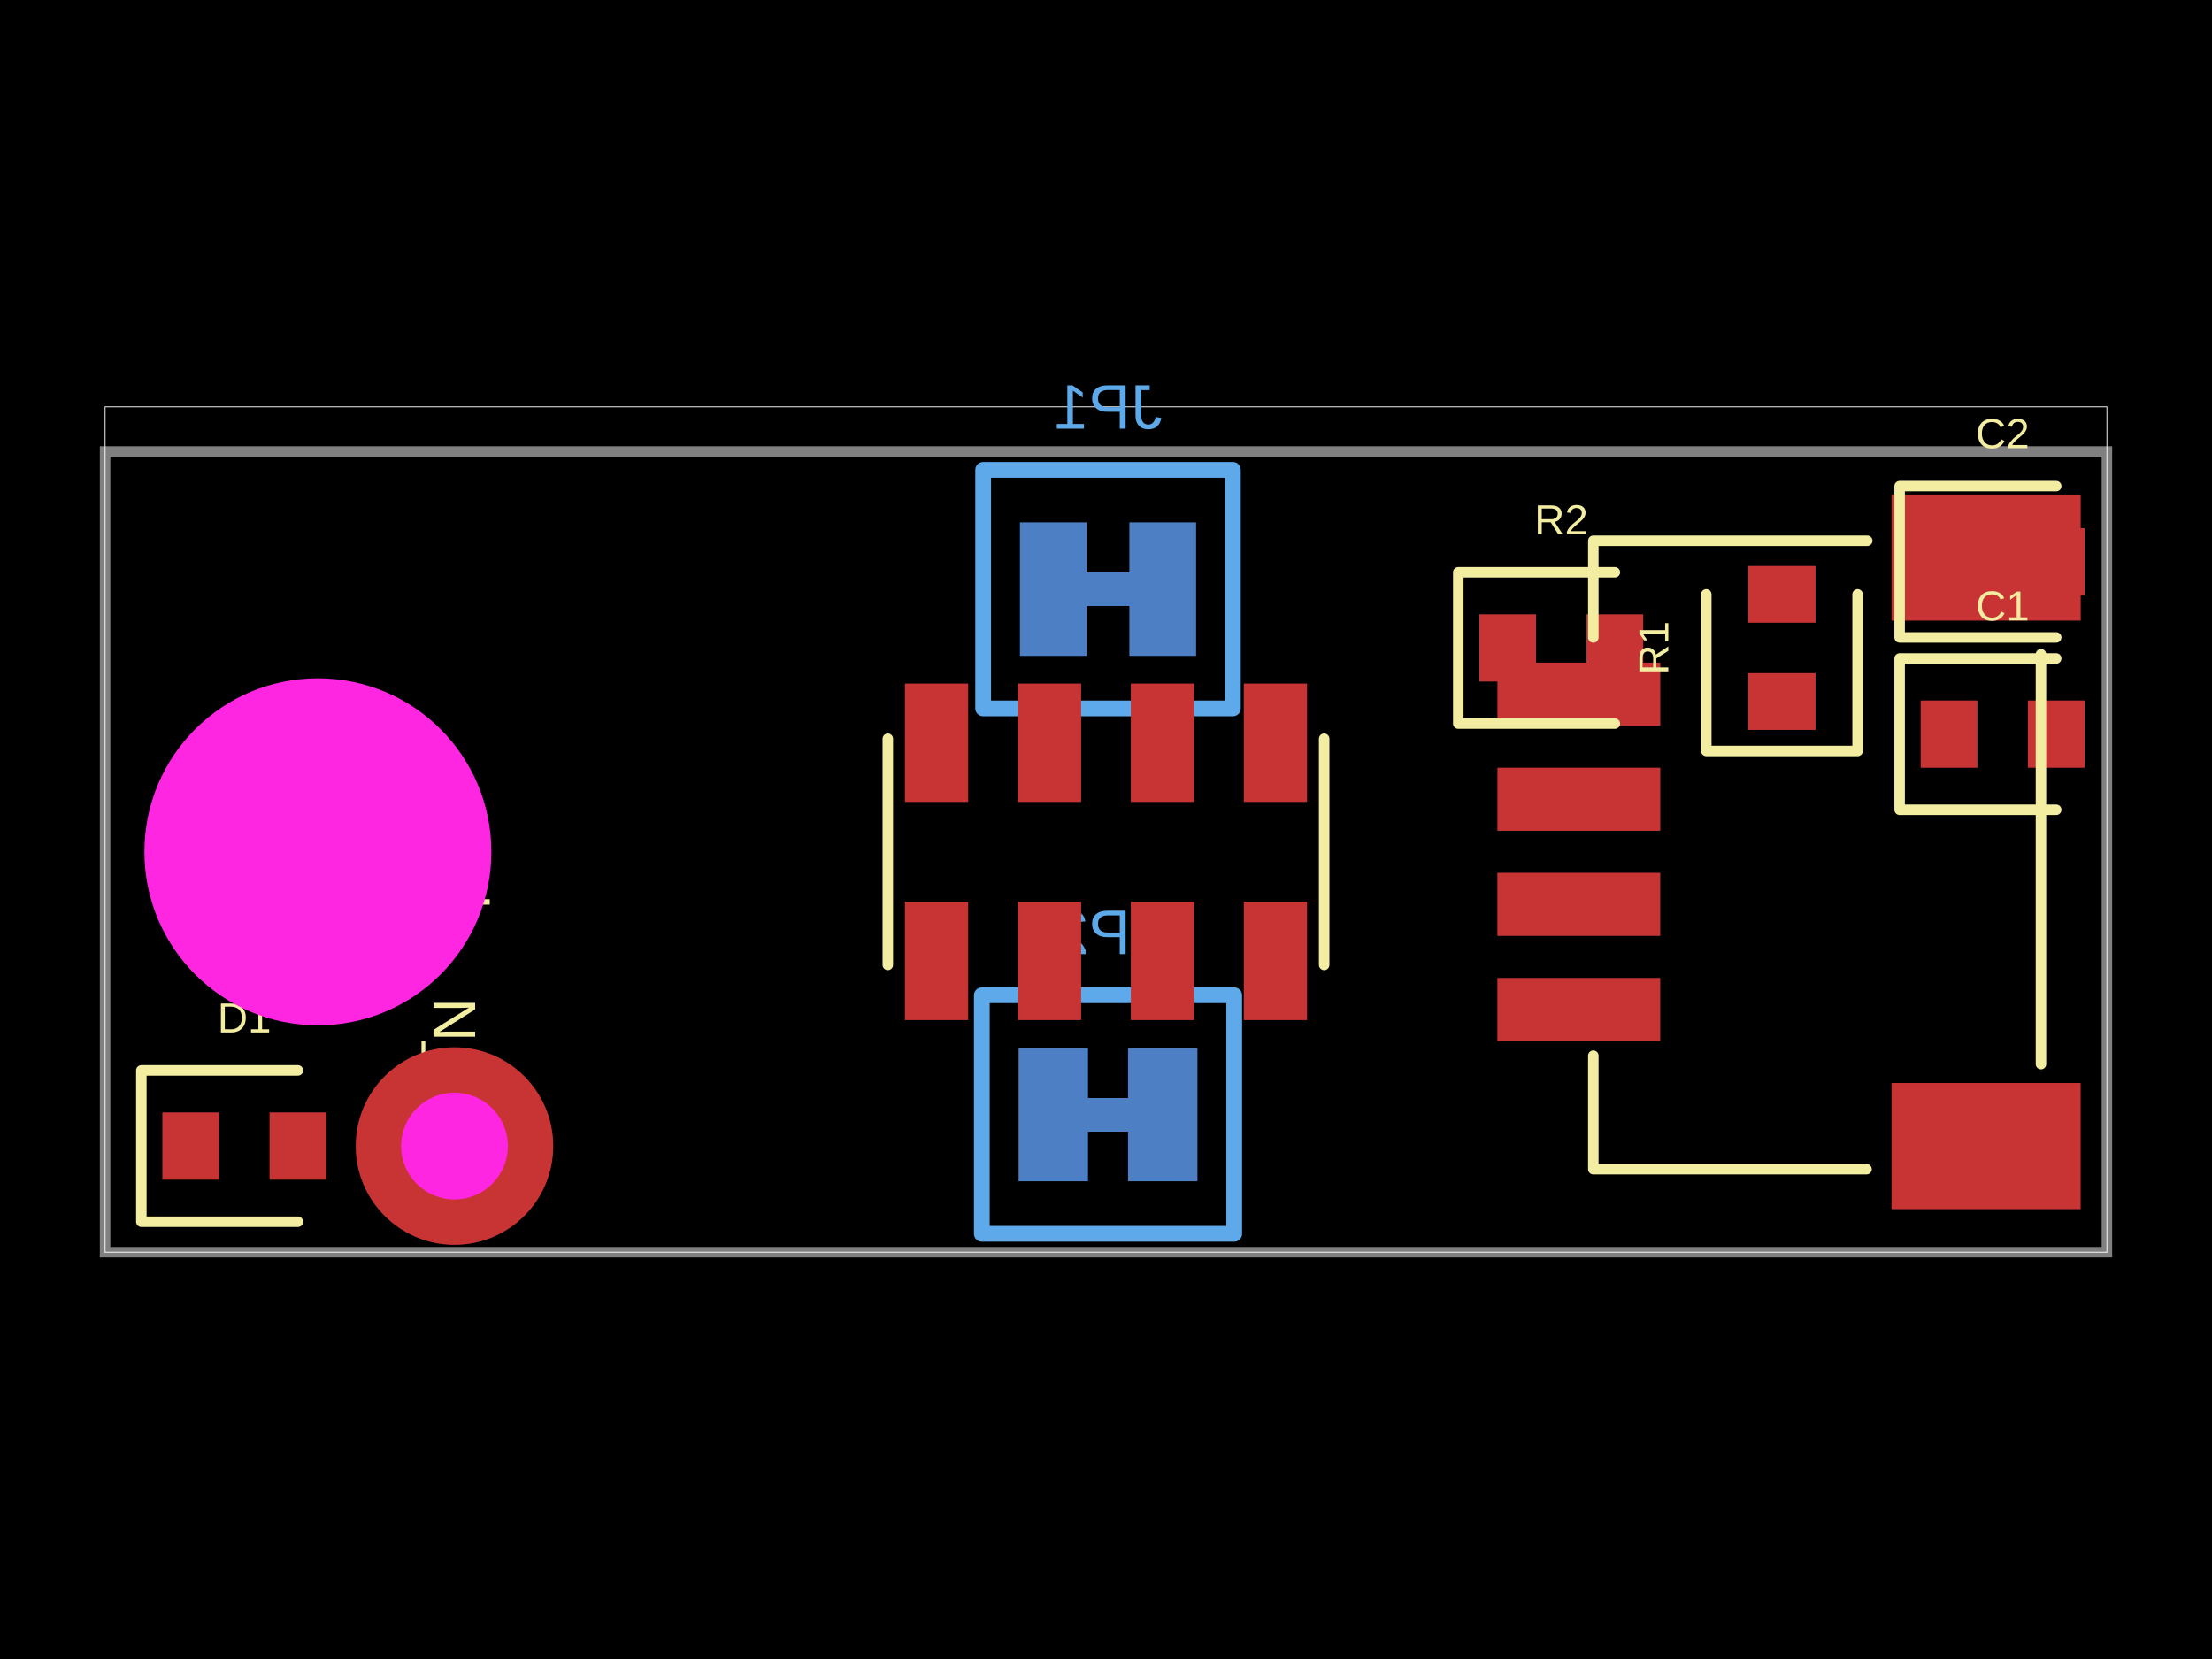
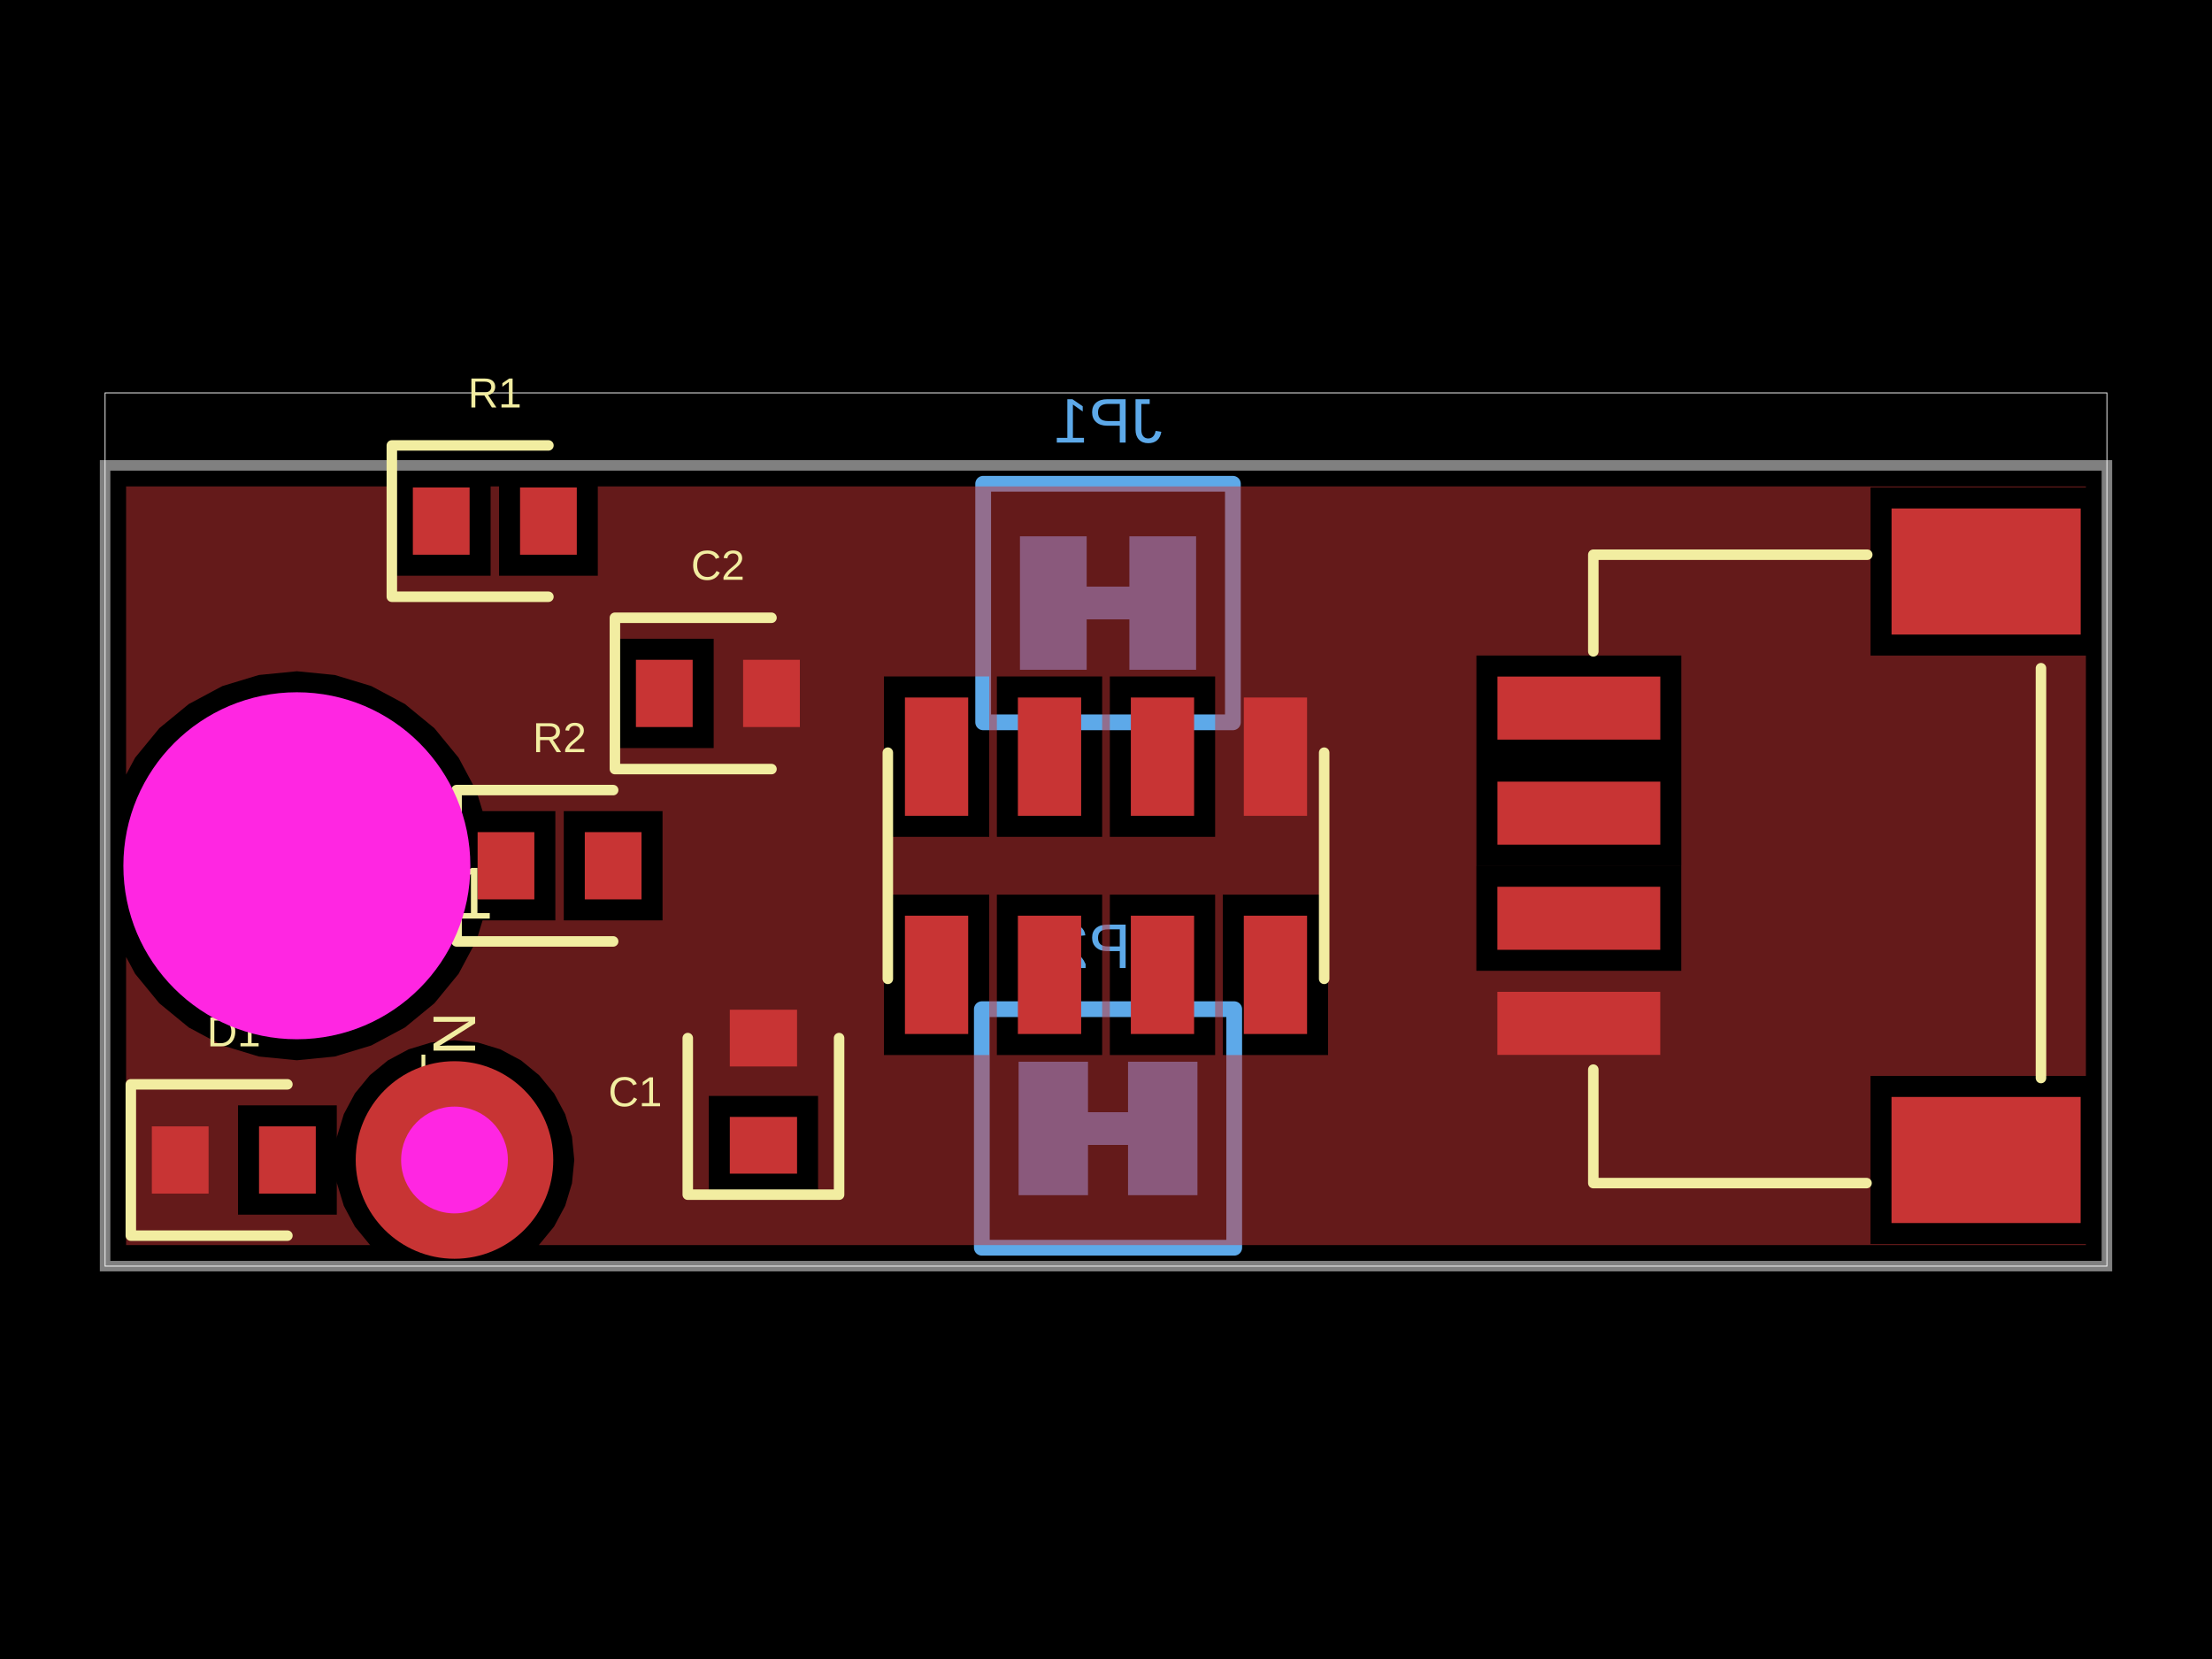
- <svg xmlns="http://www.w3.org/2000/svg" width="800" height="600" data-software-used-string="@tscircuit/core@0.0.862">
+ <svg xmlns="http://www.w3.org/2000/svg" width="800" height="600" data-software-used-string="@tscircuit/core@0.0.1015">
  <style />
  <rect class="boundary" x="0" y="0" fill="#000" width="800" height="600" data-type="pcb_background" data-pcb-layer="global" />
-   <rect class="pcb-boundary" fill="none" stroke="#fff" stroke-width="0.3" x="38.005" y="147.126" width="723.99" height="305.748" data-type="pcb_boundary" data-pcb-layer="global" />
-   <rect class="pcb-pad" fill="rgb(77, 127, 196)" x="408.456" y="188.931" width="24.133" height="48.266" data-type="pcb_smtpad" data-pcb-layer="bottom" />
-   <rect class="pcb-pad" fill="rgb(77, 127, 196)" x="368.878" y="188.931" width="24.133" height="48.266" data-type="pcb_smtpad" data-pcb-layer="bottom" />
-   <path class="pcb-trace" stroke="rgb(77, 127, 196)" fill="none" d="M 408.456 213.064 L 393.011 213.064" stroke-width="12.067" stroke-linecap="round" stroke-linejoin="round" shape-rendering="crispEdges" data-type="pcb_trace" data-pcb-layer="bottom" />
-   <rect class="pcb-pad" fill="rgb(77, 127, 196)" x="407.973" y="378.955" width="25.098" height="48.266" data-type="pcb_smtpad" data-pcb-layer="bottom" />
-   <rect class="pcb-pad" fill="rgb(77, 127, 196)" x="368.395" y="378.955" width="25.098" height="48.266" data-type="pcb_smtpad" data-pcb-layer="bottom" />
-   <path class="pcb-trace" stroke="rgb(77, 127, 196)" fill="none" d="M 407.973 403.088 L 393.494 403.088" stroke-width="12.067" stroke-linecap="round" stroke-linejoin="round" shape-rendering="crispEdges" data-type="pcb_trace" data-pcb-layer="bottom" />
-   <path class="pcb-silkscreen pcb-silkscreen-bottom" d="M 445.891 256.2 L 355.576 256.2 L 355.576 169.929 L 445.891 169.929 L 445.891 256.2 Z" fill="none" stroke="#5da9e9" stroke-width="5.701" stroke-linecap="round" stroke-linejoin="round" data-pcb-component-id="pcb_component_5" data-pcb-silkscreen-path-id="pcb_silkscreen_path_6" data-type="pcb_silkscreen_path" data-pcb-layer="bottom" />
-   <text x="0" y="0" dx="0" dy="0" fill="#5da9e9" font-family="Arial, sans-serif" font-size="22.803" text-anchor="middle" dominant-baseline="central" transform="matrix(-1,0,0,1,400.7335,147.1259)" class="pcb-silkscreen-text pcb-silkscreen-bottom" data-pcb-silkscreen-text-id="pcb_component_5" stroke="none" data-type="pcb_silkscreen_text" data-pcb-layer="bottom">JP1</text>
-   <path class="pcb-silkscreen pcb-silkscreen-bottom" d="M 446.373 446.223 L 355.094 446.223 L 355.094 359.952 L 446.373 359.952 L 446.373 446.223 Z" fill="none" stroke="#5da9e9" stroke-width="5.701" stroke-linecap="round" stroke-linejoin="round" data-pcb-component-id="pcb_component_6" data-pcb-silkscreen-path-id="pcb_silkscreen_path_7" data-type="pcb_silkscreen_path" data-pcb-layer="bottom" />
-   <text x="0" y="0" dx="0" dy="0" fill="#5da9e9" font-family="Arial, sans-serif" font-size="22.803" text-anchor="middle" dominant-baseline="central" transform="matrix(-1,0,0,1,400.7335,337.1496)" class="pcb-silkscreen-text pcb-silkscreen-bottom" data-pcb-silkscreen-text-id="pcb_component_6" stroke="none" data-type="pcb_silkscreen_text" data-pcb-layer="bottom">JP2</text>
-   <path class="pcb-board" d="M 38.005 452.874 L 761.995 452.874 L 761.995 163.278 L 38.005 163.278 Z" fill="none" stroke="rgba(255, 255, 255, 0.5)" stroke-width="3.8" data-type="pcb_board" data-pcb-layer="board" />
-   <rect class="pcb-pad" fill="rgb(200, 52, 52)" x="449.839" y="247.227" width="22.879" height="42.794" data-type="pcb_smtpad" data-pcb-layer="top" />
-   <rect class="pcb-pad" fill="rgb(200, 52, 52)" x="408.987" y="247.227" width="22.879" height="42.794" data-type="pcb_smtpad" data-pcb-layer="top" />
-   <rect class="pcb-pad" fill="rgb(200, 52, 52)" x="368.134" y="247.227" width="22.879" height="42.794" data-type="pcb_smtpad" data-pcb-layer="top" />
-   <rect class="pcb-pad" fill="rgb(200, 52, 52)" x="327.282" y="247.227" width="22.879" height="42.794" data-type="pcb_smtpad" data-pcb-layer="top" />
-   <rect class="pcb-pad" fill="rgb(200, 52, 52)" x="327.282" y="326.132" width="22.879" height="42.794" data-type="pcb_smtpad" data-pcb-layer="top" />
-   <rect class="pcb-pad" fill="rgb(200, 52, 52)" x="368.134" y="326.132" width="22.879" height="42.794" data-type="pcb_smtpad" data-pcb-layer="top" />
-   <rect class="pcb-pad" fill="rgb(200, 52, 52)" x="408.987" y="326.132" width="22.879" height="42.794" data-type="pcb_smtpad" data-pcb-layer="top" />
-   <rect class="pcb-pad" fill="rgb(200, 52, 52)" x="449.839" y="326.132" width="22.879" height="42.794" data-type="pcb_smtpad" data-pcb-layer="top" />
-   <rect class="pcb-pad" fill="rgb(200, 52, 52)" x="694.631" y="253.344" width="20.523" height="24.323" data-type="pcb_smtpad" data-pcb-layer="top" />
-   <rect class="pcb-pad" fill="rgb(200, 52, 52)" x="733.396" y="253.344" width="20.523" height="24.323" data-type="pcb_smtpad" data-pcb-layer="top" />
-   <rect class="pcb-pad" fill="rgb(200, 52, 52)" x="694.631" y="191.017" width="20.523" height="24.323" data-type="pcb_smtpad" data-pcb-layer="top" />
-   <rect class="pcb-pad" fill="rgb(200, 52, 52)" x="733.396" y="191.017" width="20.523" height="24.323" data-type="pcb_smtpad" data-pcb-layer="top" />
-   <rect class="pcb-pad" fill="rgb(200, 52, 52)" x="632.304" y="243.463" width="24.323" height="20.523" data-type="pcb_smtpad" data-pcb-layer="top" />
-   <rect class="pcb-pad" fill="rgb(200, 52, 52)" x="632.304" y="204.698" width="24.323" height="20.523" data-type="pcb_smtpad" data-pcb-layer="top" />
-   <rect class="pcb-pad" fill="rgb(200, 52, 52)" x="535.011" y="222.18" width="20.523" height="24.323" data-type="pcb_smtpad" data-pcb-layer="top" />
-   <rect class="pcb-pad" fill="rgb(200, 52, 52)" x="573.776" y="222.18" width="20.523" height="24.323" data-type="pcb_smtpad" data-pcb-layer="top" />
-   <rect class="pcb-pad" fill="rgb(200, 52, 52)" x="58.717" y="402.328" width="20.523" height="24.323" data-type="pcb_smtpad" data-pcb-layer="top" />
-   <rect class="pcb-pad" fill="rgb(200, 52, 52)" x="97.482" y="402.328" width="20.523" height="24.323" data-type="pcb_smtpad" data-pcb-layer="top" />
-   <rect class="pcb-pad" fill="rgb(200, 52, 52)" x="541.548" y="315.672" width="58.908" height="22.803" data-type="pcb_smtpad" data-pcb-layer="top" />
-   <rect class="pcb-pad" fill="rgb(200, 52, 52)" x="541.548" y="353.677" width="58.908" height="22.803" data-type="pcb_smtpad" data-pcb-layer="top" />
-   <rect class="pcb-pad" fill="rgb(200, 52, 52)" x="541.567" y="239.653" width="58.908" height="22.803" data-type="pcb_smtpad" data-pcb-layer="top" />
-   <rect class="pcb-pad" fill="rgb(200, 52, 52)" x="541.567" y="277.658" width="58.908" height="22.803" data-type="pcb_smtpad" data-pcb-layer="top" />
-   <rect class="pcb-pad" fill="rgb(200, 52, 52)" x="684.086" y="391.69" width="68.408" height="45.606" data-type="pcb_smtpad" data-pcb-layer="top" />
-   <rect class="pcb-pad" fill="rgb(200, 52, 52)" x="684.105" y="178.856" width="68.408" height="45.606" data-type="pcb_smtpad" data-pcb-layer="top" />
-   <path class="pcb-silkscreen pcb-silkscreen-top" d="M 478.905 267.175 L 478.905 348.977" fill="none" stroke="#f2eda1" stroke-width="3.8" stroke-linecap="round" stroke-linejoin="round" data-pcb-component-id="pcb_component_0" data-pcb-silkscreen-path-id="pcb_silkscreen_path_0" data-type="pcb_silkscreen_path" data-pcb-layer="top" />
-   <path class="pcb-silkscreen pcb-silkscreen-top" d="M 321.095 267.175 L 321.095 348.977" fill="none" stroke="#f2eda1" stroke-width="3.8" stroke-linecap="round" stroke-linejoin="round" data-pcb-component-id="pcb_component_0" data-pcb-silkscreen-path-id="pcb_silkscreen_path_1" data-type="pcb_silkscreen_path" data-pcb-layer="top" />
-   <path class="pcb-silkscreen pcb-silkscreen-top" d="M 743.658 238.142 L 687.03 238.142 L 687.03 292.869 L 743.658 292.869" fill="none" stroke="#f2eda1" stroke-width="3.8" stroke-linecap="round" stroke-linejoin="round" data-pcb-component-id="pcb_component_1" data-pcb-silkscreen-path-id="pcb_silkscreen_path_2" data-type="pcb_silkscreen_path" data-pcb-layer="top" />
-   <text x="0" y="0" dx="0" dy="0" fill="#f2eda1" font-family="Arial, sans-serif" font-size="15.202" text-anchor="middle" dominant-baseline="central" transform="matrix(1,0,0,1,724.2751,219.1401)" class="pcb-silkscreen-text pcb-silkscreen-top" data-pcb-silkscreen-text-id="pcb_component_1" stroke="none" data-type="pcb_silkscreen_text" data-pcb-layer="top">C1</text>
-   <path class="pcb-silkscreen pcb-silkscreen-top" d="M 743.658 175.815 L 687.03 175.815 L 687.03 230.541 L 743.658 230.541" fill="none" stroke="#f2eda1" stroke-width="3.8" stroke-linecap="round" stroke-linejoin="round" data-pcb-component-id="pcb_component_2" data-pcb-silkscreen-path-id="pcb_silkscreen_path_3" data-type="pcb_silkscreen_path" data-pcb-layer="top" />
-   <text x="0" y="0" dx="0" dy="0" fill="#f2eda1" font-family="Arial, sans-serif" font-size="15.202" text-anchor="middle" dominant-baseline="central" transform="matrix(1,0,0,1,724.2751,156.8123)" class="pcb-silkscreen-text pcb-silkscreen-top" data-pcb-silkscreen-text-id="pcb_component_2" stroke="none" data-type="pcb_silkscreen_text" data-pcb-layer="top">C2</text>
-   <path class="pcb-silkscreen pcb-silkscreen-top" d="M 617.102 214.96 L 617.102 271.587 L 671.829 271.587 L 671.829 214.96" fill="none" stroke="#f2eda1" stroke-width="3.8" stroke-linecap="round" stroke-linejoin="round" data-pcb-component-id="pcb_component_3" data-pcb-silkscreen-path-id="pcb_silkscreen_path_4" data-type="pcb_silkscreen_path" data-pcb-layer="top" />
-   <text x="0" y="0" dx="0" dy="0" fill="#f2eda1" font-family="Arial, sans-serif" font-size="15.202" text-anchor="middle" dominant-baseline="central" transform="matrix(6.123233995736766e-17,-1,1,6.123233995736766e-17,598.0994,234.342)" class="pcb-silkscreen-text pcb-silkscreen-top" data-pcb-silkscreen-text-id="pcb_component_3" stroke="none" data-type="pcb_silkscreen_text" data-pcb-layer="top">R1</text>
-   <path class="pcb-silkscreen pcb-silkscreen-top" d="M 584.038 206.979 L 527.411 206.979 L 527.411 261.705 L 584.038 261.705" fill="none" stroke="#f2eda1" stroke-width="3.8" stroke-linecap="round" stroke-linejoin="round" data-pcb-component-id="pcb_component_4" data-pcb-silkscreen-path-id="pcb_silkscreen_path_5" data-type="pcb_silkscreen_path" data-pcb-layer="top" />
-   <text x="0" y="0" dx="0" dy="0" fill="#f2eda1" font-family="Arial, sans-serif" font-size="15.202" text-anchor="middle" dominant-baseline="central" transform="matrix(1,0,0,1,564.6552,187.9762)" class="pcb-silkscreen-text pcb-silkscreen-top" data-pcb-silkscreen-text-id="pcb_component_4" stroke="none" data-type="pcb_silkscreen_text" data-pcb-layer="top">R2</text>
-   <path class="pcb-silkscreen pcb-silkscreen-top" d="M 107.743 387.126 L 51.116 387.126 L 51.116 441.853 L 107.743 441.853" fill="none" stroke="#f2eda1" stroke-width="3.8" stroke-linecap="round" stroke-linejoin="round" data-pcb-component-id="pcb_component_7" data-pcb-silkscreen-path-id="pcb_silkscreen_path_8" data-type="pcb_silkscreen_path" data-pcb-layer="top" />
-   <text x="0" y="0" dx="0" dy="0" fill="#f2eda1" font-family="Arial, sans-serif" font-size="15.202" text-anchor="middle" dominant-baseline="central" transform="matrix(1,0,0,1,88.36105,368.1235)" class="pcb-silkscreen-text pcb-silkscreen-top" data-pcb-silkscreen-text-id="pcb_component_7" stroke="none" data-type="pcb_silkscreen_text" data-pcb-layer="top">D1</text>
-   <path class="pcb-silkscreen pcb-silkscreen-top" d="M 738.146 384.844 L 738.146 236.627" fill="none" stroke="#f2eda1" stroke-width="3.8" stroke-linecap="round" stroke-linejoin="round" data-pcb-component-id="pcb_component_8" data-pcb-silkscreen-path-id="pcb_silkscreen_path_9" data-type="pcb_silkscreen_path" data-pcb-layer="top" />
-   <path class="pcb-silkscreen pcb-silkscreen-top" d="M 576.248 381.806 L 576.248 422.849 L 675.058 422.849" fill="none" stroke="#f2eda1" stroke-width="3.8" stroke-linecap="round" stroke-linejoin="round" data-pcb-component-id="pcb_component_8" data-pcb-silkscreen-path-id="pcb_silkscreen_path_10" data-type="pcb_silkscreen_path" data-pcb-layer="top" />
-   <path class="pcb-silkscreen pcb-silkscreen-top" d="M 576.248 230.546 L 576.248 195.581 L 675.318 195.581" fill="none" stroke="#f2eda1" stroke-width="3.8" stroke-linecap="round" stroke-linejoin="round" data-pcb-component-id="pcb_component_8" data-pcb-silkscreen-path-id="pcb_silkscreen_path_11" data-type="pcb_silkscreen_path" data-pcb-layer="top" />
-   <text x="0" y="0" dx="0" dy="0" fill="#f2eda1" font-family="Arial, sans-serif" font-size="21.891" text-anchor="start" dominant-baseline="central" transform="matrix(-1.8369701987210297e-16,1,-1,-1.8369701987210297e-16,164.3705,360.9026)" class="pcb-silkscreen-text pcb-silkscreen-top" data-pcb-silkscreen-text-id="pcb_component_9" stroke="none" data-type="pcb_silkscreen_text" data-pcb-layer="top">N_INT</text>
-   <text x="0" y="0" dx="0" dy="0" fill="#f2eda1" font-family="Arial, sans-serif" font-size="26.603" text-anchor="middle" dominant-baseline="central" transform="matrix(1,0,0,1,164.3705,317.9572)" class="pcb-silkscreen-text pcb-silkscreen-top" data-pcb-silkscreen-text-id="pcb_component_9" stroke="none" data-type="pcb_silkscreen_text" data-pcb-layer="top">J1</text>
+   <rect class="pcb-boundary" fill="none" stroke="#fff" stroke-width="0.3" x="38.005" y="142.09" width="723.99" height="315.819" data-type="pcb_boundary" data-pcb-layer="global" />
+   <path class="pcb-board" d="M 38.005 457.91 L 761.995 457.91 L 761.995 168.314 L 38.005 168.314 Z" fill="none" stroke="rgba(255, 255, 255, 0.5)" stroke-width="3.8" data-type="pcb_board" data-pcb-layer="board" />
+   <rect class="pcb-pad" fill="rgb(77, 127, 196)" x="408.456" y="193.967" width="24.133" height="48.266" data-type="pcb_smtpad" data-pcb-layer="bottom" />
+   <rect class="pcb-pad" fill="rgb(77, 127, 196)" x="368.878" y="193.967" width="24.133" height="48.266" data-type="pcb_smtpad" data-pcb-layer="bottom" />
+   <path class="pcb-trace" stroke="rgb(77, 127, 196)" fill="none" d="M 408.456 218.1 L 393.011 218.1" stroke-width="12.067" stroke-linecap="round" stroke-linejoin="round" shape-rendering="crispEdges" data-type="pcb_trace" data-pcb-layer="bottom" />
+   <rect class="pcb-pad" fill="rgb(77, 127, 196)" x="407.973" y="383.99" width="25.098" height="48.266" data-type="pcb_smtpad" data-pcb-layer="bottom" />
+   <rect class="pcb-pad" fill="rgb(77, 127, 196)" x="368.395" y="383.99" width="25.098" height="48.266" data-type="pcb_smtpad" data-pcb-layer="bottom" />
+   <path class="pcb-trace" stroke="rgb(77, 127, 196)" fill="none" d="M 407.973 408.124 L 393.494 408.124" stroke-width="12.067" stroke-linecap="round" stroke-linejoin="round" shape-rendering="crispEdges" data-type="pcb_trace" data-pcb-layer="bottom" />
+   <path class="pcb-silkscreen pcb-silkscreen-bottom" d="M 445.891 261.235 L 355.576 261.235 L 355.576 174.964 L 445.891 174.964 L 445.891 261.235 Z" fill="none" stroke="#5da9e9" stroke-width="5.701" stroke-linecap="round" stroke-linejoin="round" data-pcb-component-id="pcb_component_5" data-pcb-silkscreen-path-id="pcb_silkscreen_path_6" data-type="pcb_silkscreen_path" data-pcb-layer="bottom" />
+   <text x="0" y="0" dx="0" dy="0" fill="#5da9e9" font-family="Arial, sans-serif" font-size="22.803" text-anchor="middle" dominant-baseline="central" transform="matrix(-1,0,0,1,400.7335,152.1615)" class="pcb-silkscreen-text pcb-silkscreen-bottom" data-pcb-silkscreen-text-id="pcb_component_5" stroke="none" data-type="pcb_silkscreen_text" data-pcb-layer="bottom">JP1</text>
+   <path class="pcb-silkscreen pcb-silkscreen-bottom" d="M 446.373 451.259 L 355.094 451.259 L 355.094 364.988 L 446.373 364.988 L 446.373 451.259 Z" fill="none" stroke="#5da9e9" stroke-width="5.701" stroke-linecap="round" stroke-linejoin="round" data-pcb-component-id="pcb_component_6" data-pcb-silkscreen-path-id="pcb_silkscreen_path_7" data-type="pcb_silkscreen_path" data-pcb-layer="bottom" />
+   <text x="0" y="0" dx="0" dy="0" fill="#5da9e9" font-family="Arial, sans-serif" font-size="22.803" text-anchor="middle" dominant-baseline="central" transform="matrix(-1,0,0,1,400.7335,342.1853)" class="pcb-silkscreen-text pcb-silkscreen-bottom" data-pcb-silkscreen-text-id="pcb_component_6" stroke="none" data-type="pcb_silkscreen_text" data-pcb-layer="bottom">JP2</text>
+   <rect class="pcb-pad" fill="rgb(200, 52, 52)" x="449.839" y="252.262" width="22.879" height="42.794" data-type="pcb_smtpad" data-pcb-layer="top" />
+   <rect class="pcb-pad" fill="rgb(200, 52, 52)" x="408.987" y="252.262" width="22.879" height="42.794" data-type="pcb_smtpad" data-pcb-layer="top" />
+   <rect class="pcb-pad" fill="rgb(200, 52, 52)" x="368.134" y="252.262" width="22.879" height="42.794" data-type="pcb_smtpad" data-pcb-layer="top" />
+   <rect class="pcb-pad" fill="rgb(200, 52, 52)" x="327.282" y="252.262" width="22.879" height="42.794" data-type="pcb_smtpad" data-pcb-layer="top" />
+   <rect class="pcb-pad" fill="rgb(200, 52, 52)" x="327.282" y="331.167" width="22.879" height="42.794" data-type="pcb_smtpad" data-pcb-layer="top" />
+   <rect class="pcb-pad" fill="rgb(200, 52, 52)" x="368.134" y="331.167" width="22.879" height="42.794" data-type="pcb_smtpad" data-pcb-layer="top" />
+   <rect class="pcb-pad" fill="rgb(200, 52, 52)" x="408.987" y="331.167" width="22.879" height="42.794" data-type="pcb_smtpad" data-pcb-layer="top" />
+   <rect class="pcb-pad" fill="rgb(200, 52, 52)" x="449.839" y="331.167" width="22.879" height="42.794" data-type="pcb_smtpad" data-pcb-layer="top" />
+   <rect class="pcb-pad" fill="rgb(200, 52, 52)" x="263.943" y="403.943" width="24.323" height="20.523" data-type="pcb_smtpad" data-pcb-layer="top" />
+   <rect class="pcb-pad" fill="rgb(200, 52, 52)" x="263.943" y="365.178" width="24.323" height="20.523" data-type="pcb_smtpad" data-pcb-layer="top" />
+   <rect class="pcb-pad" fill="rgb(200, 52, 52)" x="229.99" y="238.622" width="20.523" height="24.323" data-type="pcb_smtpad" data-pcb-layer="top" />
+   <rect class="pcb-pad" fill="rgb(200, 52, 52)" x="268.755" y="238.622" width="20.523" height="24.323" data-type="pcb_smtpad" data-pcb-layer="top" />
+   <rect class="pcb-pad" fill="rgb(200, 52, 52)" x="149.315" y="176.295" width="20.523" height="24.323" data-type="pcb_smtpad" data-pcb-layer="top" />
+   <rect class="pcb-pad" fill="rgb(200, 52, 52)" x="188.08" y="176.295" width="20.523" height="24.323" data-type="pcb_smtpad" data-pcb-layer="top" />
+   <rect class="pcb-pad" fill="rgb(200, 52, 52)" x="172.732" y="300.95" width="20.523" height="24.323" data-type="pcb_smtpad" data-pcb-layer="top" />
+   <rect class="pcb-pad" fill="rgb(200, 52, 52)" x="211.496" y="300.95" width="20.523" height="24.323" data-type="pcb_smtpad" data-pcb-layer="top" />
+   <rect class="pcb-pad" fill="rgb(200, 52, 52)" x="54.917" y="407.363" width="20.523" height="24.323" data-type="pcb_smtpad" data-pcb-layer="top" />
+   <rect class="pcb-pad" fill="rgb(200, 52, 52)" x="93.682" y="407.363" width="20.523" height="24.323" data-type="pcb_smtpad" data-pcb-layer="top" />
+   <rect class="pcb-pad" fill="rgb(200, 52, 52)" x="541.548" y="320.708" width="58.908" height="22.803" data-type="pcb_smtpad" data-pcb-layer="top" />
+   <rect class="pcb-pad" fill="rgb(200, 52, 52)" x="541.548" y="358.712" width="58.908" height="22.803" data-type="pcb_smtpad" data-pcb-layer="top" />
+   <rect class="pcb-pad" fill="rgb(200, 52, 52)" x="541.567" y="244.689" width="58.908" height="22.803" data-type="pcb_smtpad" data-pcb-layer="top" />
+   <rect class="pcb-pad" fill="rgb(200, 52, 52)" x="541.567" y="282.693" width="58.908" height="22.803" data-type="pcb_smtpad" data-pcb-layer="top" />
+   <rect class="pcb-pad" fill="rgb(200, 52, 52)" x="684.086" y="396.726" width="68.408" height="45.606" data-type="pcb_smtpad" data-pcb-layer="top" />
+   <rect class="pcb-pad" fill="rgb(200, 52, 52)" x="684.105" y="183.892" width="68.408" height="45.606" data-type="pcb_smtpad" data-pcb-layer="top" />
+   <path class="pcb-copper-pour pcb-copper-pour-brep" d="M 174.527 293.349 L 172.355 286.191 L 165.855 274.029 L 157.106 263.369 L 146.446 254.62 L 134.284 248.12 L 121.087 244.117 L 107.363 242.765 L 93.639 244.117 L 80.443 248.12 L 68.281 254.62 L 57.621 263.369 L 48.872 274.029 L 45.606 280.14 L 45.606 175.914 L 141.714 175.914 L 141.714 208.219 L 177.439 208.219 L 177.439 175.914 L 180.479 175.914 L 180.479 208.219 L 216.203 208.219 L 216.203 175.914 L 754.394 175.914 L 754.394 176.291 L 676.505 176.291 L 676.505 237.098 L 754.394 237.098 L 754.394 389.125 L 676.485 389.125 L 676.485 449.932 L 754.394 449.932 L 754.394 450.309 L 194.826 450.309 L 195.006 450.161 L 200.394 443.595 L 204.398 436.105 L 206.863 427.977 L 207.696 419.525 L 206.863 411.073 L 204.398 402.945 L 200.394 395.455 L 195.006 388.889 L 188.441 383.501 L 180.95 379.497 L 172.823 377.032 L 164.371 376.2 L 155.918 377.032 L 147.791 379.497 L 140.3 383.501 L 133.735 388.889 L 128.347 395.455 L 124.343 402.945 L 121.878 411.073 L 121.805 411.808 L 121.805 399.762 L 86.081 399.762 L 86.081 439.287 L 121.805 439.287 L 121.805 427.242 L 121.878 427.977 L 124.343 436.105 L 128.347 443.595 L 133.735 450.161 L 133.915 450.309 L 45.606 450.309 L 45.606 346.083 L 48.872 352.194 L 57.621 362.854 L 68.281 371.603 L 80.443 378.104 L 93.639 382.107 L 107.363 383.458 L 121.087 382.107 L 134.284 378.104 L 146.446 371.603 L 157.106 362.854 L 165.855 352.194 L 172.355 340.032 L 174.527 332.874 L 200.855 332.874 L 200.855 293.349 L 174.527 293.349 Z M 533.966 275.092 L 533.966 313.097 L 608.076 313.097 L 608.076 275.092 L 608.076 237.088 L 533.966 237.088 L 533.966 275.092 Z M 533.947 351.112 L 608.057 351.112 L 608.057 313.107 L 533.947 313.107 L 533.947 351.112 Z M 401.386 302.657 L 439.467 302.657 L 439.467 244.661 L 401.386 244.661 L 401.386 302.657 Z M 360.533 302.657 L 398.614 302.657 L 398.614 244.661 L 360.533 244.661 L 360.533 302.657 Z M 319.681 302.657 L 357.762 302.657 L 357.762 244.661 L 319.681 244.661 L 319.681 302.657 Z M 319.681 381.562 L 357.762 381.562 L 357.762 323.567 L 319.681 323.567 L 319.681 381.562 Z M 360.533 381.562 L 398.614 381.562 L 398.614 323.567 L 360.533 323.567 L 360.533 381.562 Z M 401.386 381.562 L 439.467 381.562 L 439.467 323.567 L 401.386 323.567 L 401.386 381.562 Z M 442.238 381.562 L 480.319 381.562 L 480.319 323.567 L 442.238 323.567 L 442.238 381.562 Z M 203.895 332.874 L 239.62 332.874 L 239.62 293.349 L 203.895 293.349 L 203.895 332.874 Z M 222.389 270.546 L 258.113 270.546 L 258.113 231.021 L 222.389 231.021 L 222.389 270.546 Z M 256.342 432.067 L 295.867 432.067 L 295.867 396.342 L 256.342 396.342 L 256.342 432.067 Z" fill="rgb(200, 52, 52)" fill-rule="evenodd" fill-opacity="0.5" data-type="pcb_copper_pour" data-pcb-layer="top" />
+   <path class="pcb-silkscreen pcb-silkscreen-top" d="M 478.905 272.211 L 478.905 354.012" fill="none" stroke="#f2eda1" stroke-width="3.8" stroke-linecap="round" stroke-linejoin="round" data-pcb-component-id="pcb_component_0" data-pcb-silkscreen-path-id="pcb_silkscreen_path_0" data-type="pcb_silkscreen_path" data-pcb-layer="top" />
+   <path class="pcb-silkscreen pcb-silkscreen-top" d="M 321.095 272.211 L 321.095 354.012" fill="none" stroke="#f2eda1" stroke-width="3.8" stroke-linecap="round" stroke-linejoin="round" data-pcb-component-id="pcb_component_0" data-pcb-silkscreen-path-id="pcb_silkscreen_path_1" data-type="pcb_silkscreen_path" data-pcb-layer="top" />
+   <path class="pcb-silkscreen pcb-silkscreen-top" d="M 248.741 375.439 L 248.741 432.067 L 303.468 432.067 L 303.468 375.439" fill="none" stroke="#f2eda1" stroke-width="3.8" stroke-linecap="round" stroke-linejoin="round" data-pcb-component-id="pcb_component_1" data-pcb-silkscreen-path-id="pcb_silkscreen_path_2" data-type="pcb_silkscreen_path" data-pcb-layer="top" />
+   <text x="0" y="0" dx="0" dy="0" fill="#f2eda1" font-family="Arial, sans-serif" font-size="15.202" text-anchor="middle" dominant-baseline="central" transform="matrix(1,0,0,1,229.7387,394.8219)" class="pcb-silkscreen-text pcb-silkscreen-top" data-pcb-silkscreen-text-id="pcb_component_1" stroke="none" data-type="pcb_silkscreen_text" data-pcb-layer="top">C1</text>
+   <path class="pcb-silkscreen pcb-silkscreen-top" d="M 279.016 223.42 L 222.389 223.42 L 222.389 278.147 L 279.016 278.147" fill="none" stroke="#f2eda1" stroke-width="3.8" stroke-linecap="round" stroke-linejoin="round" data-pcb-component-id="pcb_component_2" data-pcb-silkscreen-path-id="pcb_silkscreen_path_3" data-type="pcb_silkscreen_path" data-pcb-layer="top" />
+   <text x="0" y="0" dx="0" dy="0" fill="#f2eda1" font-family="Arial, sans-serif" font-size="15.202" text-anchor="middle" dominant-baseline="central" transform="matrix(1,0,0,1,259.6335,204.4181)" class="pcb-silkscreen-text pcb-silkscreen-top" data-pcb-silkscreen-text-id="pcb_component_2" stroke="none" data-type="pcb_silkscreen_text" data-pcb-layer="top">C2</text>
+   <path class="pcb-silkscreen pcb-silkscreen-top" d="M 198.341 161.093 L 141.714 161.093 L 141.714 215.819 L 198.341 215.819" fill="none" stroke="#f2eda1" stroke-width="3.8" stroke-linecap="round" stroke-linejoin="round" data-pcb-component-id="pcb_component_3" data-pcb-silkscreen-path-id="pcb_silkscreen_path_4" data-type="pcb_silkscreen_path" data-pcb-layer="top" />
+   <text x="0" y="0" dx="0" dy="0" fill="#f2eda1" font-family="Arial, sans-serif" font-size="15.202" text-anchor="middle" dominant-baseline="central" transform="matrix(1,0,0,1,178.9588,142.0903)" class="pcb-silkscreen-text pcb-silkscreen-top" data-pcb-silkscreen-text-id="pcb_component_3" stroke="none" data-type="pcb_silkscreen_text" data-pcb-layer="top">R1</text>
+   <path class="pcb-silkscreen pcb-silkscreen-top" d="M 221.758 285.748 L 165.131 285.748 L 165.131 340.475 L 221.758 340.475" fill="none" stroke="#f2eda1" stroke-width="3.8" stroke-linecap="round" stroke-linejoin="round" data-pcb-component-id="pcb_component_4" data-pcb-silkscreen-path-id="pcb_silkscreen_path_5" data-type="pcb_silkscreen_path" data-pcb-layer="top" />
+   <text x="0" y="0" dx="0" dy="0" fill="#f2eda1" font-family="Arial, sans-serif" font-size="15.202" text-anchor="middle" dominant-baseline="central" transform="matrix(1,0,0,1,202.3753,266.7458)" class="pcb-silkscreen-text pcb-silkscreen-top" data-pcb-silkscreen-text-id="pcb_component_4" stroke="none" data-type="pcb_silkscreen_text" data-pcb-layer="top">R2</text>
+   <path class="pcb-silkscreen pcb-silkscreen-top" d="M 103.943 392.162 L 47.316 392.162 L 47.316 446.888 L 103.943 446.888" fill="none" stroke="#f2eda1" stroke-width="3.8" stroke-linecap="round" stroke-linejoin="round" data-pcb-component-id="pcb_component_7" data-pcb-silkscreen-path-id="pcb_silkscreen_path_8" data-type="pcb_silkscreen_path" data-pcb-layer="top" />
+   <text x="0" y="0" dx="0" dy="0" fill="#f2eda1" font-family="Arial, sans-serif" font-size="15.202" text-anchor="middle" dominant-baseline="central" transform="matrix(1,0,0,1,84.56057,373.1591)" class="pcb-silkscreen-text pcb-silkscreen-top" data-pcb-silkscreen-text-id="pcb_component_7" stroke="none" data-type="pcb_silkscreen_text" data-pcb-layer="top">D1</text>
+   <path class="pcb-silkscreen pcb-silkscreen-top" d="M 738.146 389.88 L 738.146 241.662" fill="none" stroke="#f2eda1" stroke-width="3.8" stroke-linecap="round" stroke-linejoin="round" data-pcb-component-id="pcb_component_8" data-pcb-silkscreen-path-id="pcb_silkscreen_path_9" data-type="pcb_silkscreen_path" data-pcb-layer="top" />
+   <path class="pcb-silkscreen pcb-silkscreen-top" d="M 576.248 386.842 L 576.248 427.884 L 675.058 427.884" fill="none" stroke="#f2eda1" stroke-width="3.8" stroke-linecap="round" stroke-linejoin="round" data-pcb-component-id="pcb_component_8" data-pcb-silkscreen-path-id="pcb_silkscreen_path_10" data-type="pcb_silkscreen_path" data-pcb-layer="top" />
+   <path class="pcb-silkscreen pcb-silkscreen-top" d="M 576.248 235.582 L 576.248 200.617 L 675.318 200.617" fill="none" stroke="#f2eda1" stroke-width="3.8" stroke-linecap="round" stroke-linejoin="round" data-pcb-component-id="pcb_component_8" data-pcb-silkscreen-path-id="pcb_silkscreen_path_11" data-type="pcb_silkscreen_path" data-pcb-layer="top" />
+   <text x="0" y="0" dx="0" dy="0" fill="#f2eda1" font-family="Arial, sans-serif" font-size="21.891" text-anchor="start" dominant-baseline="central" transform="matrix(-1.8369701987210297e-16,1,-1,-1.8369701987210297e-16,164.3705,365.9382)" class="pcb-silkscreen-text pcb-silkscreen-top" data-pcb-silkscreen-text-id="pcb_component_9" stroke="none" data-type="pcb_silkscreen_text" data-pcb-layer="top">N_INT</text>
+   <text x="0" y="0" dx="0" dy="0" fill="#f2eda1" font-family="Arial, sans-serif" font-size="26.603" text-anchor="middle" dominant-baseline="central" transform="matrix(1,0,0,1,164.3705,322.9929)" class="pcb-silkscreen-text pcb-silkscreen-top" data-pcb-silkscreen-text-id="pcb_component_9" stroke="none" data-type="pcb_silkscreen_text" data-pcb-layer="top">J1</text>
  <g data-type="pcb_plated_hole" data-pcb-layer="through">
-     <circle class="pcb-hole-outer" fill="rgb(200, 52, 52)" cx="164.371" cy="414.489" r="35.724" data-type="pcb_plated_hole" data-pcb-layer="top" />
-     <circle class="pcb-hole-inner" fill="#FF26E2" cx="164.371" cy="414.489" r="19.306" data-type="pcb_plated_hole_drill" data-pcb-layer="drill" />
+     <circle class="pcb-hole-outer" fill="rgb(200, 52, 52)" cx="164.371" cy="419.525" r="35.724" data-type="pcb_plated_hole" data-pcb-layer="top" />
+     <circle class="pcb-hole-inner" fill="#FF26E2" cx="164.371" cy="419.525" r="19.306" data-type="pcb_plated_hole_drill" data-pcb-layer="drill" />
  </g>
-   <circle class="pcb-hole" cx="114.964" cy="308.076" r="62.746" fill="#FF26E2" data-type="pcb_hole" data-pcb-layer="drill" />
+   <circle class="pcb-hole" cx="107.363" cy="313.112" r="62.746" fill="#FF26E2" data-type="pcb_hole" data-pcb-layer="drill" />
</svg>
